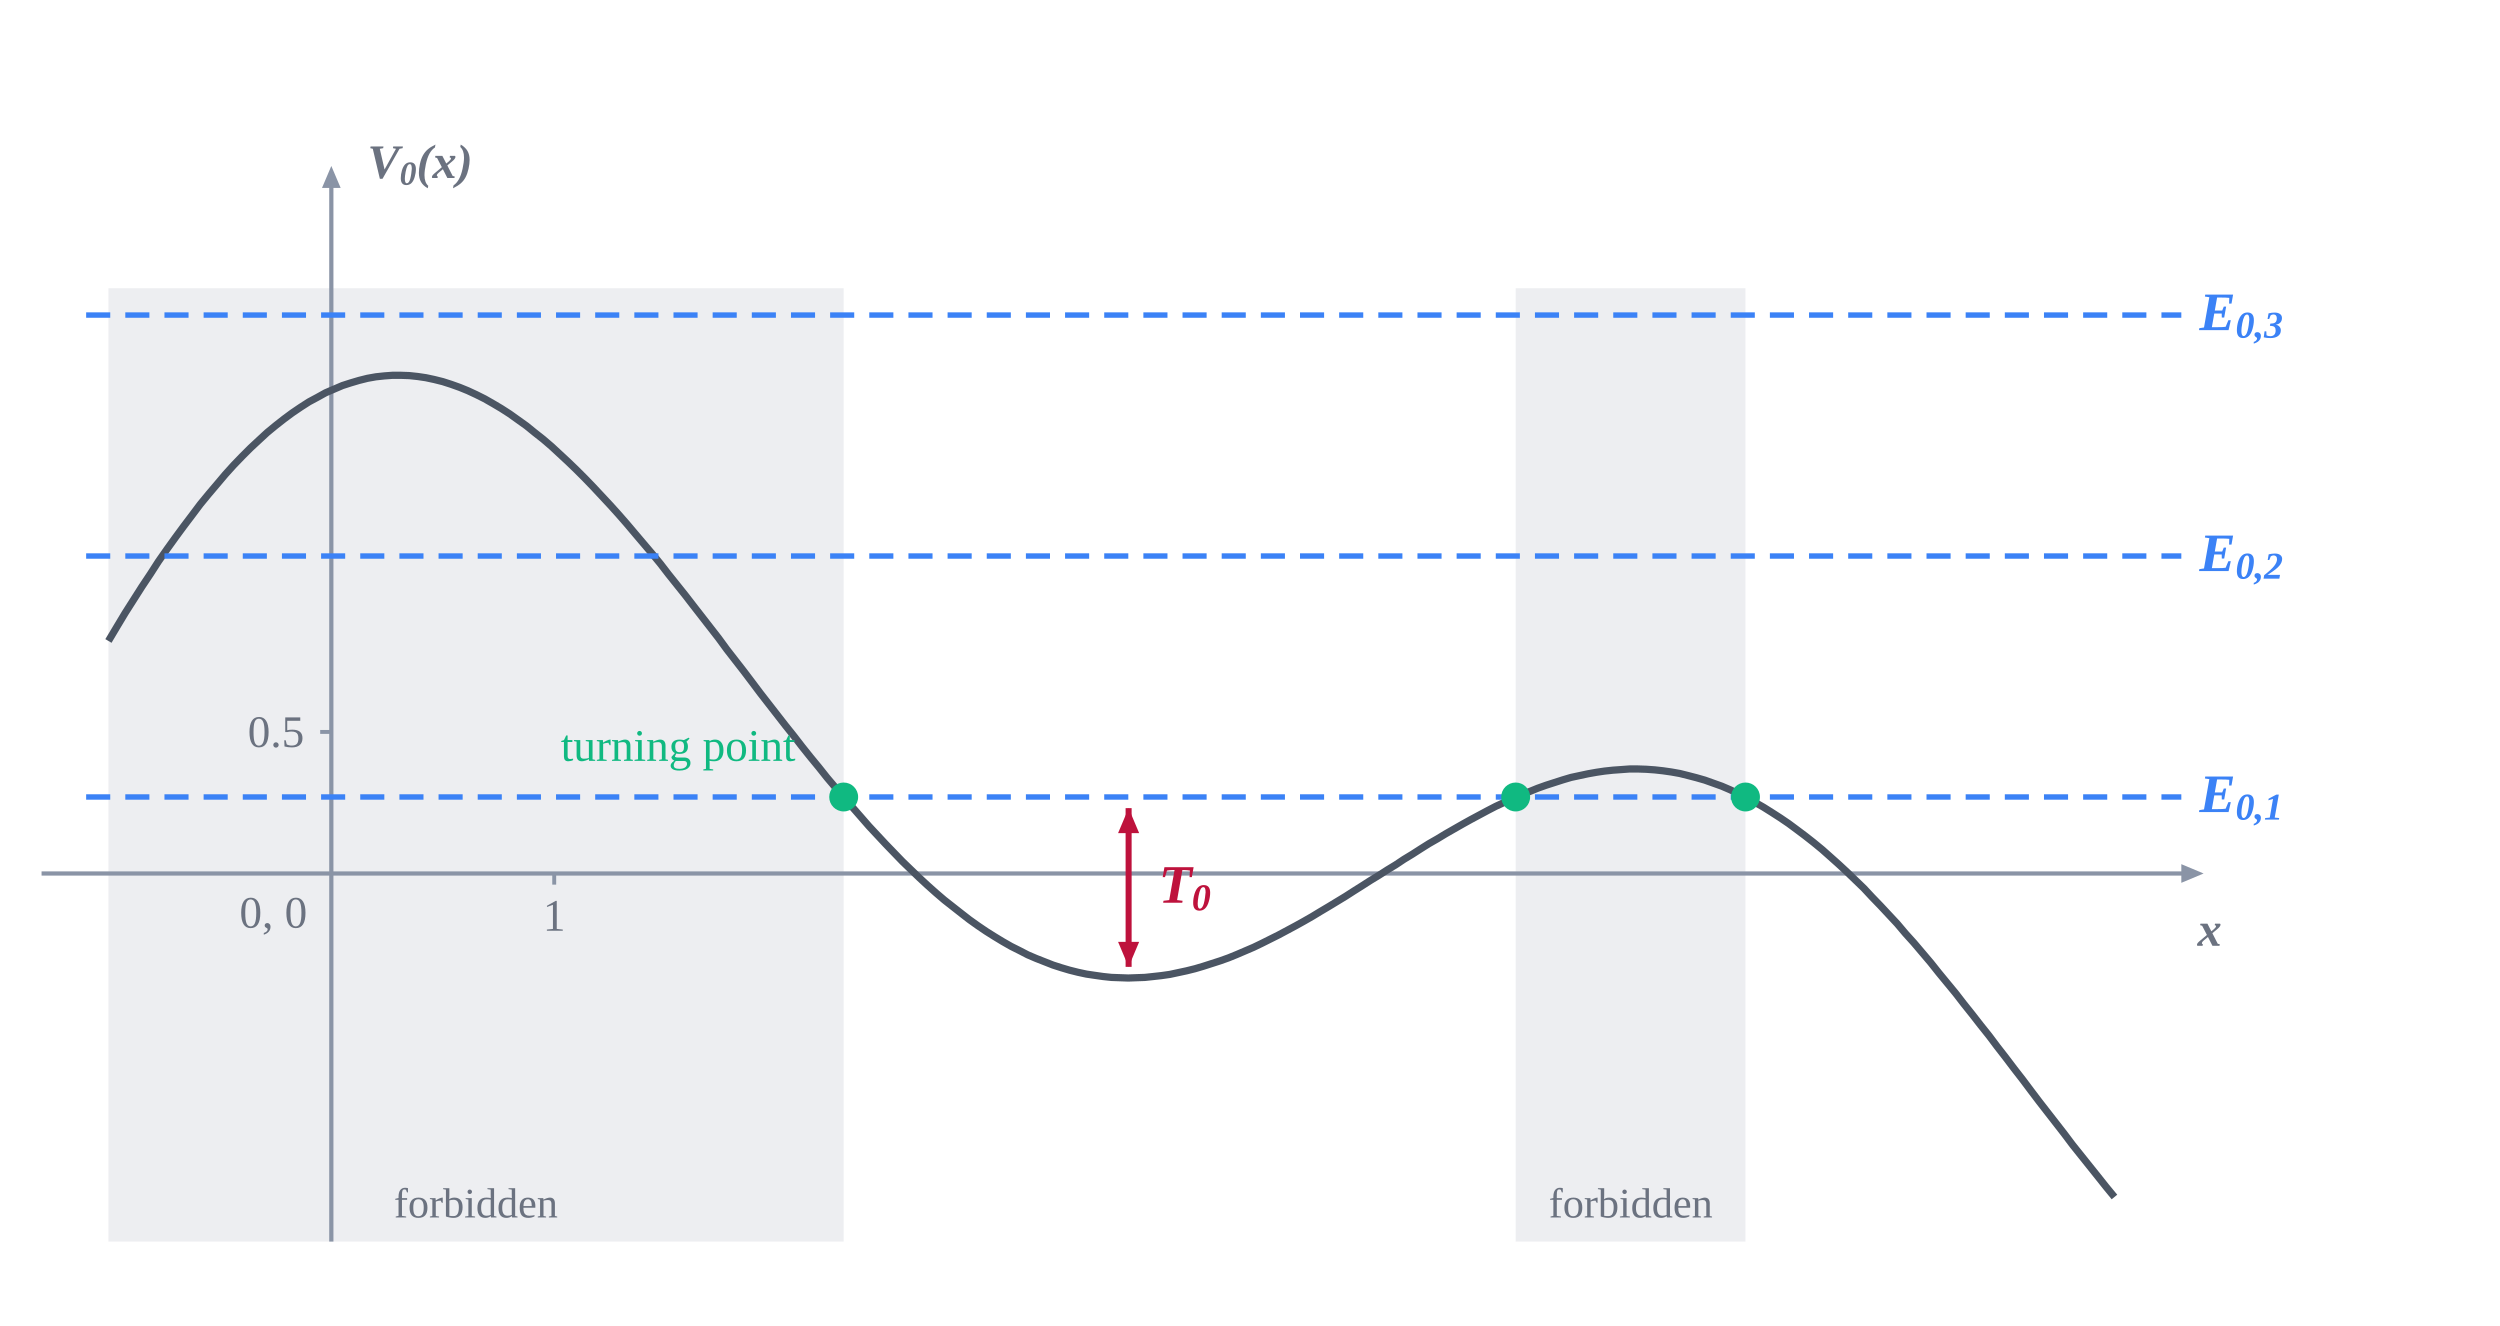
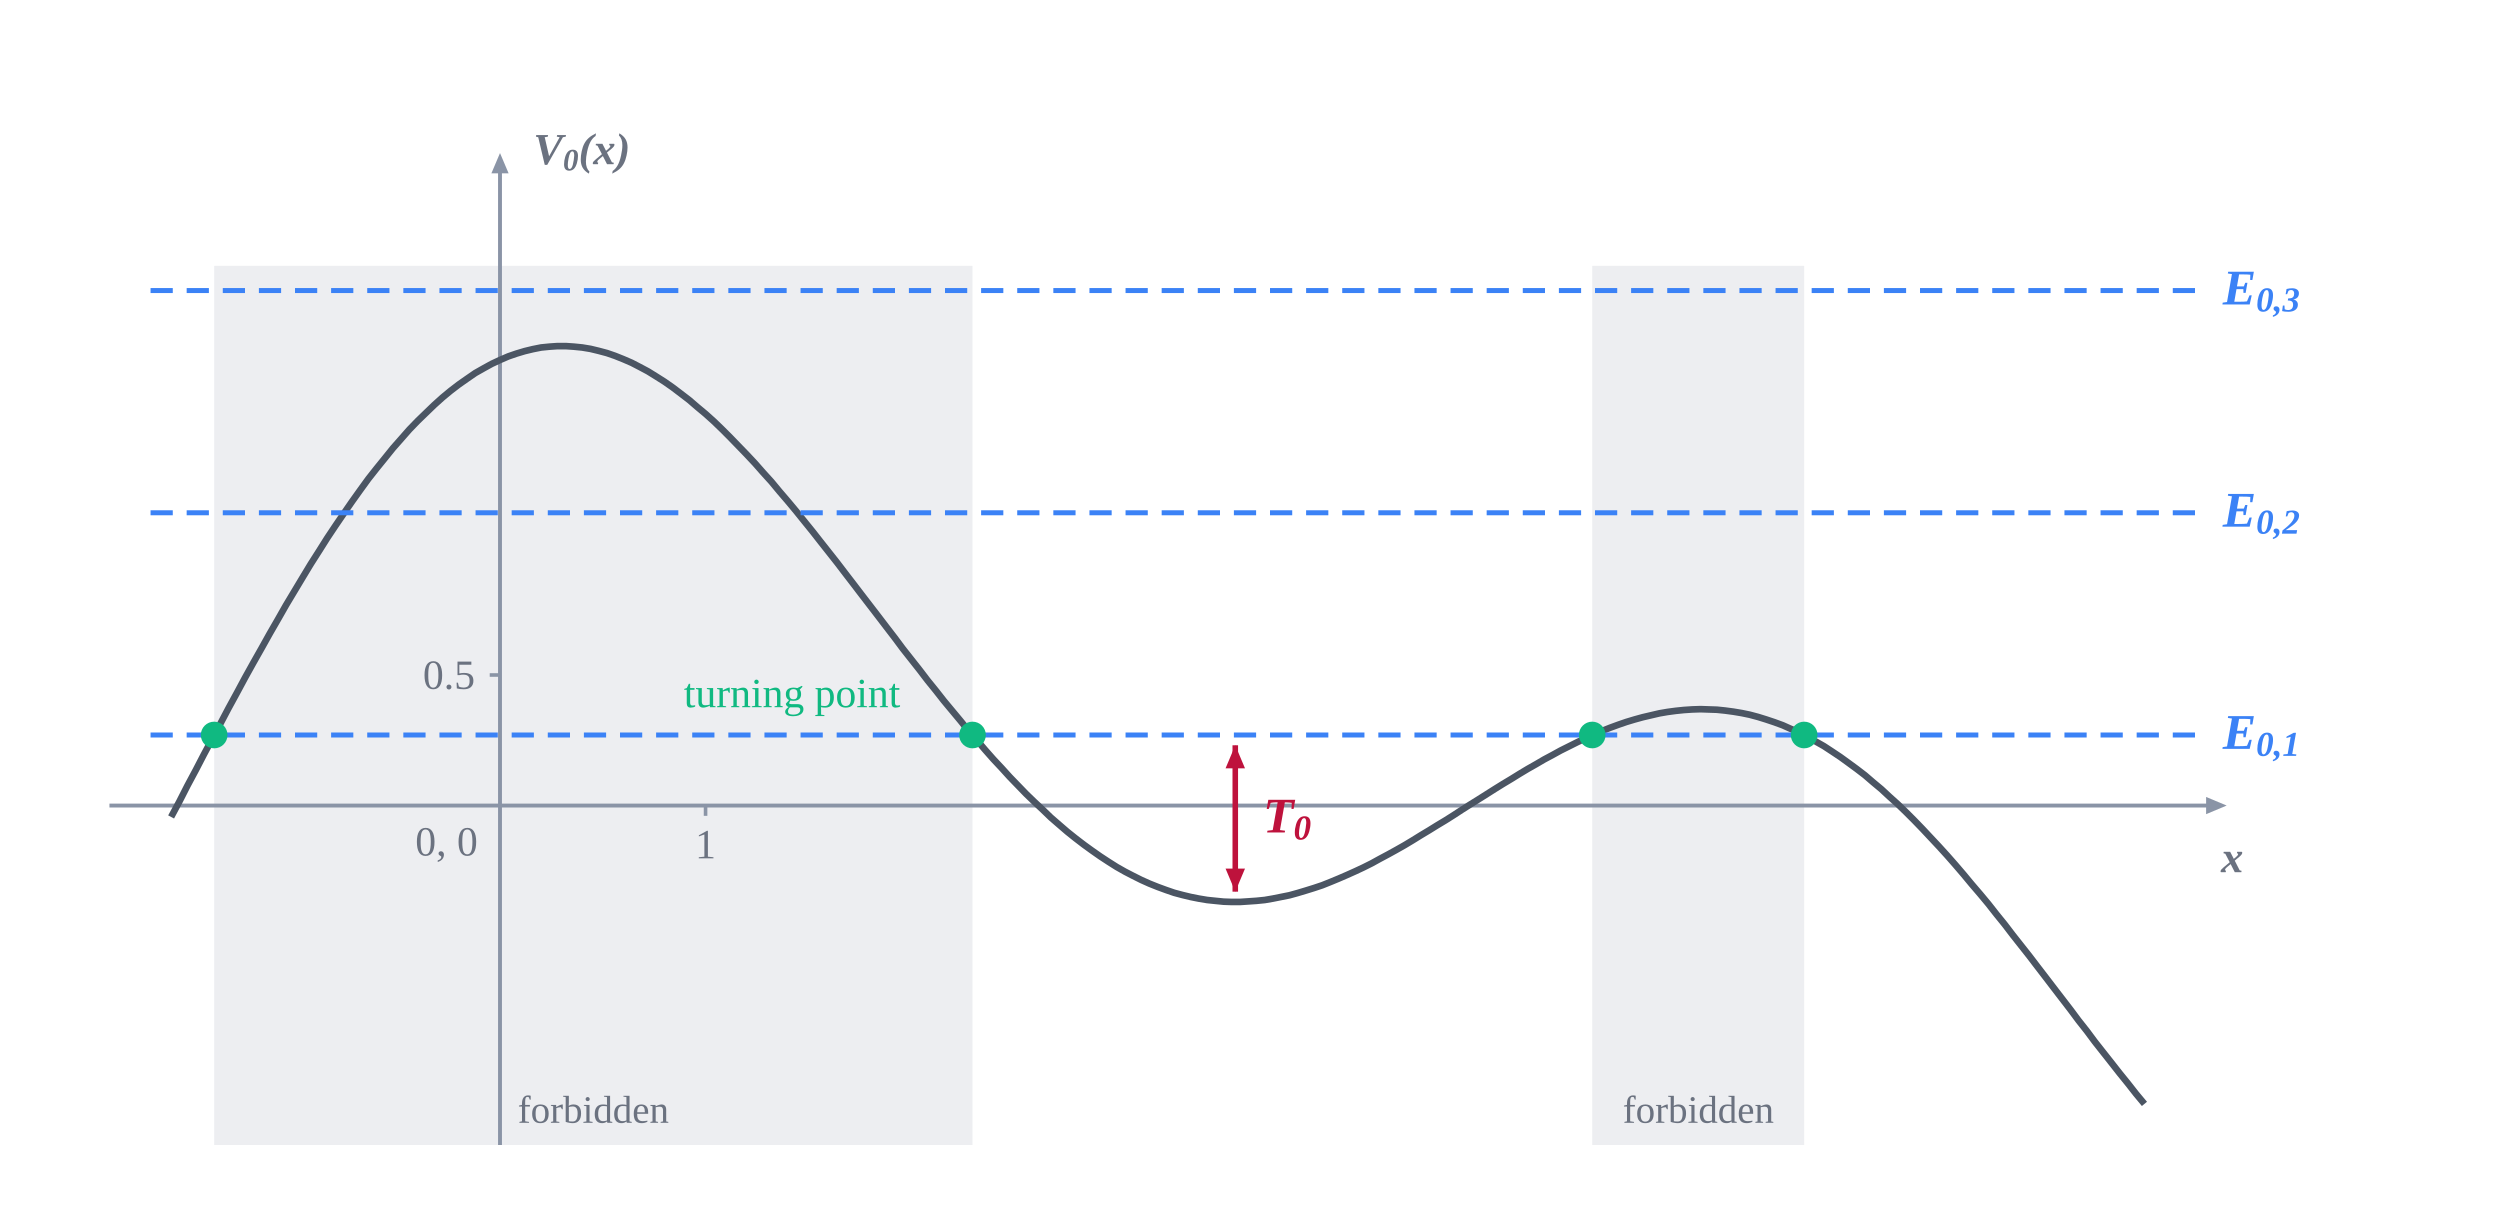
- <svg xmlns="http://www.w3.org/2000/svg" viewBox="0 0 830 440" width="100%" class="fig-kit" style="max-width:830px;margin:0 auto;display:block" role="img" aria-label="A potential energy curve crossed by three energy levels, with the forbidden regions and the turning points of the lowest level marked and the kinetic energy shown as the gap between level and curve.">
+ <svg xmlns="http://www.w3.org/2000/svg" viewBox="0 0 900 440" width="100%" class="fig-kit" style="max-width:900px;margin:0 auto;display:block" role="img" aria-label="A potential energy curve crossed by three energy levels, with the forbidden regions and the turning points of the lowest level marked and the kinetic energy shown as the gap between level and curve.">
  <g font-family="Inter, Arial, sans-serif" font-size="13" fill="#8a94a6">
-     <polygon points="36.0,412.2 280.1,412.2 280.1,95.7 36.0,95.7" fill="#8a94a6" fill-opacity="0.16" stroke="#4b5563" stroke-width="0.0" stroke-linejoin="round" />
-     <polygon points="503.2,412.2 579.5,412.2 579.5,95.7 503.2,95.7" fill="#8a94a6" fill-opacity="0.16" stroke="#4b5563" stroke-width="0.0" stroke-linejoin="round" />
-     <line x1="13.8" y1="290.0" x2="726.8" y2="290.0" stroke="#8a94a6" stroke-width="1.4" />
-     <path d="M731.6,290.0 L724.2,293.1 L724.2,286.9 Z" fill="#8a94a6" />
-     <line x1="110.0" y1="412.2" x2="110.0" y2="59.9" stroke="#8a94a6" stroke-width="1.4" />
-     <path d="M110.0,55.1 L113.1,62.4 L106.9,62.4 Z" fill="#8a94a6" />
-     <text x="733.6" y="314.0" fill="#6b7280" font-size="16" font-weight="700" text-anchor="middle" font-family="Newsreader, 'Times New Roman', Times, serif" style="font-variant-numeric:lining-nums" font-style="italic">x</text>
-     <text x="122.0" y="59.1" fill="#6b7280" font-size="16" font-weight="700" text-anchor="start" font-family="Newsreader, 'Times New Roman', Times, serif" style="font-variant-numeric:lining-nums" font-style="italic">V<tspan baseline-shift="sub" font-size="70%">0</tspan>(x)</text>
-     <polyline points="36.0,212.8 38.8,208.1 41.5,203.6 44.3,199.2 47.1,194.8 49.9,190.6 52.6,186.4 55.4,182.4 58.2,178.5 61.0,174.7 63.8,171.0 66.5,167.4 69.3,164.0 72.1,160.7 74.8,157.5 77.6,154.4 80.4,151.5 83.2,148.7 86.0,146.1 88.7,143.6 91.5,141.3 94.3,139.1 97.0,137.1 99.8,135.2 102.6,133.4 105.4,131.9 108.1,130.4 110.9,129.2 113.7,128.0 116.5,127.1 119.2,126.3 122.0,125.6 124.8,125.1 127.6,124.8 130.3,124.6 133.1,124.6 135.9,124.7 138.7,125.0 141.4,125.4 144.2,126.0 147.0,126.7 149.8,127.6 152.6,128.6 155.3,129.7 158.1,131.0 160.9,132.4 163.7,134.0 166.4,135.6 169.2,137.4 172.0,139.4 174.8,141.4 177.5,143.6 180.3,145.8 183.1,148.2 185.8,150.7 188.6,153.3 191.4,156.0 194.2,158.8 196.9,161.6 199.7,164.6 202.5,167.6 205.3,170.7 208.1,173.9 210.8,177.1 213.6,180.4 216.4,183.7 219.2,187.1 221.9,190.6 224.7,194.1 227.5,197.6 230.2,201.1 233.0,204.7 235.8,208.3 238.6,211.9 241.3,215.6 244.1,219.2 246.9,222.8 249.7,226.5 252.4,230.1 255.2,233.7 258.0,237.3 260.8,240.9 263.6,244.4 266.3,247.9 269.1,251.4 271.9,254.8 274.6,258.2 277.4,261.5 280.2,264.8 283.0,268.0 285.8,271.2 288.5,274.3 291.3,277.3 294.1,280.3 296.9,283.2 299.6,286.0 302.4,288.7 305.2,291.4 307.9,293.9 310.7,296.4 313.5,298.8 316.3,301.0 319.1,303.2 321.8,305.3 324.6,307.3 327.4,309.2 330.1,310.9 332.9,312.6 335.7,314.2 338.5,315.6 341.2,317.0 344.0,318.2 346.8,319.3 349.6,320.4 352.4,321.3 355.1,322.1 357.9,322.8 360.7,323.4 363.4,323.8 366.2,324.2 369.0,324.5 371.8,324.6 374.6,324.7 377.3,324.6 380.1,324.5 382.9,324.2 385.6,323.9 388.4,323.5 391.2,322.9 394.0,322.3 396.8,321.6 399.5,320.8 402.3,319.9 405.1,319.0 407.9,318.0 410.6,316.9 413.4,315.7 416.2,314.5 418.9,313.2 421.7,311.8 424.5,310.4 427.3,308.9 430.1,307.4 432.8,305.9 435.6,304.3 438.4,302.6 441.1,301.0 443.9,299.3 446.7,297.6 449.5,295.8 452.2,294.1 455.0,292.3 457.8,290.6 460.6,288.8 463.4,287.1 466.1,285.3 468.9,283.6 471.7,281.8 474.4,280.1 477.2,278.5 480.0,276.8 482.8,275.2 485.6,273.6 488.3,272.1 491.1,270.6 493.9,269.1 496.6,267.7 499.4,266.4 502.2,265.1 505.0,263.9 507.8,262.8 510.5,261.7 513.3,260.7 516.1,259.8 518.9,258.9 521.6,258.1 524.4,257.5 527.2,256.9 530.0,256.4 532.7,256.0 535.5,255.7 538.3,255.5 541.0,255.3 543.8,255.3 546.6,255.4 549.4,255.6 552.1,255.9 554.9,256.3 557.7,256.8 560.5,257.5 563.2,258.2 566.0,259.0 568.8,260.0 571.6,261.0 574.4,262.2 577.1,263.5 579.9,264.9 582.7,266.4 585.5,268.0 588.2,269.7 591.0,271.5 593.8,273.4 596.5,275.4 599.3,277.5 602.1,279.7 604.9,282.0 607.6,284.4 610.4,286.9 613.2,289.5 616.0,292.2 618.8,294.9 621.5,297.8 624.3,300.7 627.1,303.7 629.9,306.7 632.6,309.9 635.4,313.0 638.2,316.3 641.0,319.6 643.7,323.0 646.5,326.4 649.3,329.8 652.0,333.3 654.8,336.8 657.6,340.4 660.4,343.9 663.1,347.5 665.9,351.1 668.7,354.8 671.5,358.4 674.2,362.0 677.0,365.7 679.8,369.3 682.6,372.9 685.4,376.5 688.1,380.1 690.9,383.6 693.7,387.1 696.5,390.6 699.2,394.0 702.0,397.4" fill="none" stroke="#4b5563" stroke-width="2.4" stroke-linejoin="round" />
-     <line x1="184.0" y1="290.0" x2="184.0" y2="293.7" stroke="#8a94a6" stroke-width="1.3" />
-     <text x="184.0" y="309.0" fill="#6b7280" font-size="15" font-weight="400" text-anchor="middle" font-family="Newsreader, 'Times New Roman', Times, serif" style="font-variant-numeric:lining-nums">1</text>
-     <line x1="110.0" y1="243.0" x2="106.3" y2="243.0" stroke="#8a94a6" stroke-width="1.3" />
-     <text x="101.0" y="248.0" fill="#6b7280" font-size="15" font-weight="400" text-anchor="end" font-family="Newsreader, 'Times New Roman', Times, serif" style="font-variant-numeric:lining-nums">0.5</text>
-     <text x="102.0" y="308.0" fill="#6b7280" font-size="15" font-weight="400" text-anchor="end" font-family="Newsreader, 'Times New Roman', Times, serif" style="font-variant-numeric:lining-nums">0, 0</text>
-     <line x1="28.6" y1="264.6" x2="724.2" y2="264.6" stroke="#3b82f6" stroke-width="1.8" stroke-dasharray="8 5" />
-     <text x="730.2" y="269.6" fill="#3b82f6" font-size="18" font-weight="700" text-anchor="start" font-family="Newsreader, 'Times New Roman', Times, serif" style="font-variant-numeric:lining-nums" font-style="italic">E<tspan baseline-shift="sub" font-size="70%">0,1</tspan>
+     <polygon points="77.1,412.2 350.1,412.2 350.1,95.7 77.1,95.7" fill="#8a94a6" fill-opacity="0.16" stroke="#4b5563" stroke-width="0.0" stroke-linejoin="round" />
+     <polygon points="573.2,412.2 649.5,412.2 649.5,95.7 573.2,95.7" fill="#8a94a6" fill-opacity="0.16" stroke="#4b5563" stroke-width="0.0" stroke-linejoin="round" />
+     <line x1="39.4" y1="290.0" x2="796.8" y2="290.0" stroke="#8a94a6" stroke-width="1.4" />
+     <path d="M801.6,290.0 L794.2,293.1 L794.2,286.9 Z" fill="#8a94a6" />
+     <line x1="180.0" y1="412.2" x2="180.0" y2="59.9" stroke="#8a94a6" stroke-width="1.4" />
+     <path d="M180.0,55.1 L183.1,62.4 L176.9,62.4 Z" fill="#8a94a6" />
+     <text x="803.6" y="314.0" fill="#6b7280" font-size="16" font-weight="700" text-anchor="middle" font-family="Newsreader, 'Times New Roman', Times, serif" style="font-variant-numeric:lining-nums" font-style="italic">x</text>
+     <text x="192.0" y="59.1" fill="#6b7280" font-size="16" font-weight="700" text-anchor="start" font-family="Newsreader, 'Times New Roman', Times, serif" style="font-variant-numeric:lining-nums" font-style="italic">V<tspan baseline-shift="sub" font-size="70%">0</tspan>(x)</text>
+     <polyline points="61.6,294.1 64.6,288.5 67.5,282.8 70.5,277.2 73.4,271.6 76.4,266.0 79.4,260.4 82.3,254.9 85.3,249.4 88.2,244.0 91.2,238.6 94.2,233.3 97.1,228.1 100.1,222.9 103.0,217.8 106.0,212.8 109.0,207.8 111.9,203.0 114.9,198.3 117.8,193.7 120.8,189.2 123.8,184.8 126.7,180.6 129.7,176.4 132.6,172.4 135.6,168.6 138.6,164.9 141.5,161.3 144.5,157.9 147.4,154.6 150.4,151.5 153.4,148.6 156.3,145.8 159.3,143.1 162.2,140.7 165.2,138.4 168.2,136.3 171.1,134.3 174.1,132.6 177.0,131.0 180.0,129.6 183.0,128.3 185.9,127.3 188.9,126.4 191.8,125.7 194.8,125.1 197.8,124.8 200.7,124.6 203.7,124.6 206.6,124.8 209.6,125.1 212.6,125.6 215.5,126.3 218.5,127.1 221.4,128.1 224.4,129.3 227.4,130.6 230.3,132.1 233.3,133.7 236.2,135.5 239.2,137.4 242.2,139.5 245.1,141.7 248.1,144.0 251.0,146.5 254.0,149.0 257.0,151.7 259.9,154.5 262.9,157.5 265.8,160.5 268.8,163.6 271.8,166.8 274.7,170.1 277.7,173.4 280.6,176.9 283.6,180.4 286.6,184.0 289.5,187.6 292.5,191.3 295.4,195.0 298.4,198.8 301.4,202.6 304.3,206.4 307.3,210.3 310.2,214.1 313.2,218.0 316.2,221.9 319.1,225.7 322.1,229.6 325.0,233.5 328.0,237.3 331.0,241.1 333.9,244.9 336.9,248.6 339.8,252.3 342.8,255.9 345.8,259.5 348.7,263.1 351.7,266.5 354.6,269.9 357.6,273.3 360.6,276.5 363.5,279.7 366.5,282.8 369.4,285.8 372.4,288.7 375.4,291.5 378.3,294.3 381.3,296.9 384.2,299.4 387.2,301.8 390.2,304.1 393.1,306.2 396.1,308.3 399.0,310.2 402.0,312.1 405.0,313.8 407.9,315.3 410.9,316.8 413.8,318.1 416.8,319.3 419.8,320.4 422.7,321.4 425.7,322.2 428.6,322.9 431.6,323.5 434.6,324.0 437.5,324.3 440.5,324.6 443.4,324.7 446.4,324.7 449.4,324.5 452.3,324.3 455.3,324.0 458.2,323.5 461.2,322.9 464.2,322.3 467.1,321.5 470.1,320.6 473.0,319.7 476.0,318.7 479.0,317.5 481.9,316.3 484.9,315.0 487.8,313.7 490.8,312.3 493.8,310.8 496.7,309.2 499.7,307.6 502.6,306.0 505.6,304.3 508.6,302.5 511.5,300.7 514.5,298.9 517.4,297.1 520.4,295.3 523.4,293.4 526.3,291.5 529.3,289.6 532.2,287.8 535.2,285.9 538.2,284.0 541.1,282.2 544.1,280.4 547.0,278.6 550.0,276.8 553.0,275.1 555.9,273.4 558.9,271.8 561.8,270.2 564.8,268.7 567.8,267.2 570.7,265.8 573.7,264.5 576.6,263.2 579.6,262.0 582.6,260.9 585.5,259.9 588.5,259.0 591.4,258.2 594.4,257.5 597.4,256.8 600.3,256.3 603.3,255.9 606.2,255.6 609.2,255.4 612.2,255.3 615.1,255.4 618.1,255.5 621.0,255.8 624.0,256.2 627.0,256.7 629.9,257.3 632.9,258.1 635.8,259.0 638.8,260.0 641.8,261.1 644.7,262.4 647.7,263.7 650.6,265.3 653.6,266.9 656.6,268.6 659.5,270.5 662.5,272.5 665.4,274.6 668.4,276.8 671.4,279.1 674.3,281.6 677.3,284.1 680.2,286.8 683.2,289.5 686.2,292.4 689.1,295.3 692.1,298.4 695.0,301.5 698.0,304.7 701.0,308.0 703.9,311.3 706.9,314.8 709.8,318.3 712.8,321.8 715.8,325.4 718.7,329.1 721.7,332.8 724.6,336.6 727.6,340.4 730.6,344.2 733.5,348.0 736.5,351.9 739.4,355.7 742.4,359.6 745.4,363.5 748.3,367.4 751.3,371.2 754.2,375.1 757.2,378.9 760.2,382.7 763.1,386.4 766.1,390.1 769.0,393.8 772.0,397.4" fill="none" stroke="#4b5563" stroke-width="2.4" stroke-linejoin="round" />
+     <line x1="254.0" y1="290.0" x2="254.0" y2="293.7" stroke="#8a94a6" stroke-width="1.3" />
+     <text x="254.0" y="309.0" fill="#6b7280" font-size="15" font-weight="400" text-anchor="middle" font-family="Newsreader, 'Times New Roman', Times, serif" style="font-variant-numeric:lining-nums">1</text>
+     <line x1="180.0" y1="243.0" x2="176.3" y2="243.0" stroke="#8a94a6" stroke-width="1.3" />
+     <text x="171.0" y="248.0" fill="#6b7280" font-size="15" font-weight="400" text-anchor="end" font-family="Newsreader, 'Times New Roman', Times, serif" style="font-variant-numeric:lining-nums">0.5</text>
+     <text x="172.0" y="308.0" fill="#6b7280" font-size="15" font-weight="400" text-anchor="end" font-family="Newsreader, 'Times New Roman', Times, serif" style="font-variant-numeric:lining-nums">0, 0</text>
+     <line x1="54.2" y1="264.6" x2="794.2" y2="264.6" stroke="#3b82f6" stroke-width="1.8" stroke-dasharray="8 5" />
+     <text x="800.2" y="269.6" fill="#3b82f6" font-size="18" font-weight="700" text-anchor="start" font-family="Newsreader, 'Times New Roman', Times, serif" style="font-variant-numeric:lining-nums" font-style="italic">E<tspan baseline-shift="sub" font-size="70%">0,1</tspan>
    </text>
-     <line x1="28.6" y1="184.6" x2="724.2" y2="184.6" stroke="#3b82f6" stroke-width="1.8" stroke-dasharray="8 5" />
-     <text x="730.2" y="189.6" fill="#3b82f6" font-size="18" font-weight="700" text-anchor="start" font-family="Newsreader, 'Times New Roman', Times, serif" style="font-variant-numeric:lining-nums" font-style="italic">E<tspan baseline-shift="sub" font-size="70%">0,2</tspan>
+     <line x1="54.2" y1="184.6" x2="794.2" y2="184.6" stroke="#3b82f6" stroke-width="1.8" stroke-dasharray="8 5" />
+     <text x="800.2" y="189.6" fill="#3b82f6" font-size="18" font-weight="700" text-anchor="start" font-family="Newsreader, 'Times New Roman', Times, serif" style="font-variant-numeric:lining-nums" font-style="italic">E<tspan baseline-shift="sub" font-size="70%">0,2</tspan>
    </text>
-     <line x1="28.6" y1="104.6" x2="724.2" y2="104.6" stroke="#3b82f6" stroke-width="1.8" stroke-dasharray="8 5" />
-     <text x="730.2" y="109.6" fill="#3b82f6" font-size="18" font-weight="700" text-anchor="start" font-family="Newsreader, 'Times New Roman', Times, serif" style="font-variant-numeric:lining-nums" font-style="italic">E<tspan baseline-shift="sub" font-size="70%">0,3</tspan>
+     <line x1="54.2" y1="104.6" x2="794.2" y2="104.6" stroke="#3b82f6" stroke-width="1.8" stroke-dasharray="8 5" />
+     <text x="800.2" y="109.6" fill="#3b82f6" font-size="18" font-weight="700" text-anchor="start" font-family="Newsreader, 'Times New Roman', Times, serif" style="font-variant-numeric:lining-nums" font-style="italic">E<tspan baseline-shift="sub" font-size="70%">0,3</tspan>
    </text>
-     <circle cx="280.1" cy="264.6" r="4.8" fill="#10b981" />
-     <circle cx="503.2" cy="264.6" r="4.8" fill="#10b981" />
-     <circle cx="579.5" cy="264.6" r="4.8" fill="#10b981" />
-     <text x="264.1" y="252.6" fill="#10b981" font-size="15" font-weight="400" text-anchor="end" font-family="Newsreader, 'Times New Roman', Times, serif" style="font-variant-numeric:lining-nums">turning point</text>
-     <text x="158.0" y="404.2" fill="#6b7280" font-size="14" font-weight="400" text-anchor="middle" font-family="Newsreader, 'Times New Roman', Times, serif" style="font-variant-numeric:lining-nums">forbidden</text>
-     <text x="541.4" y="404.2" fill="#6b7280" font-size="14" font-weight="400" text-anchor="middle" font-family="Newsreader, 'Times New Roman', Times, serif" style="font-variant-numeric:lining-nums">forbidden</text>
-     <line x1="374.7" y1="321.0" x2="374.7" y2="268.3" stroke="#be123c" stroke-width="2.0" />
-     <path d="M374.7,268.3 L378.2,276.6 L371.2,276.6 Z" fill="#be123c" />
-     <path d="M374.7,321.0 L371.2,312.7 L378.2,312.7 Z" fill="#be123c" />
-     <text x="384.7" y="299.7" fill="#be123c" font-size="18" font-weight="700" text-anchor="start" font-family="Newsreader, 'Times New Roman', Times, serif" style="font-variant-numeric:lining-nums" font-style="italic">T<tspan baseline-shift="sub" font-size="70%">0</tspan>
+     <circle cx="77.1" cy="264.6" r="4.8" fill="#10b981" />
+     <circle cx="350.1" cy="264.6" r="4.8" fill="#10b981" />
+     <circle cx="573.2" cy="264.6" r="4.8" fill="#10b981" />
+     <circle cx="649.5" cy="264.6" r="4.8" fill="#10b981" />
+     <text x="324.1" y="254.6" fill="#10b981" font-size="15" font-weight="400" text-anchor="end" font-family="Newsreader, 'Times New Roman', Times, serif" style="font-variant-numeric:lining-nums">turning point</text>
+     <text x="213.6" y="404.2" fill="#6b7280" font-size="14" font-weight="400" text-anchor="middle" font-family="Newsreader, 'Times New Roman', Times, serif" style="font-variant-numeric:lining-nums">forbidden</text>
+     <text x="611.4" y="404.2" fill="#6b7280" font-size="14" font-weight="400" text-anchor="middle" font-family="Newsreader, 'Times New Roman', Times, serif" style="font-variant-numeric:lining-nums">forbidden</text>
+     <line x1="444.7" y1="321.0" x2="444.7" y2="268.3" stroke="#be123c" stroke-width="2.0" />
+     <path d="M444.7,268.3 L448.2,276.6 L441.2,276.6 Z" fill="#be123c" />
+     <path d="M444.7,321.0 L441.2,312.7 L448.2,312.7 Z" fill="#be123c" />
+     <text x="454.7" y="299.7" fill="#be123c" font-size="18" font-weight="700" text-anchor="start" font-family="Newsreader, 'Times New Roman', Times, serif" style="font-variant-numeric:lining-nums" font-style="italic">T<tspan baseline-shift="sub" font-size="70%">0</tspan>
    </text>
  </g>
</svg>
